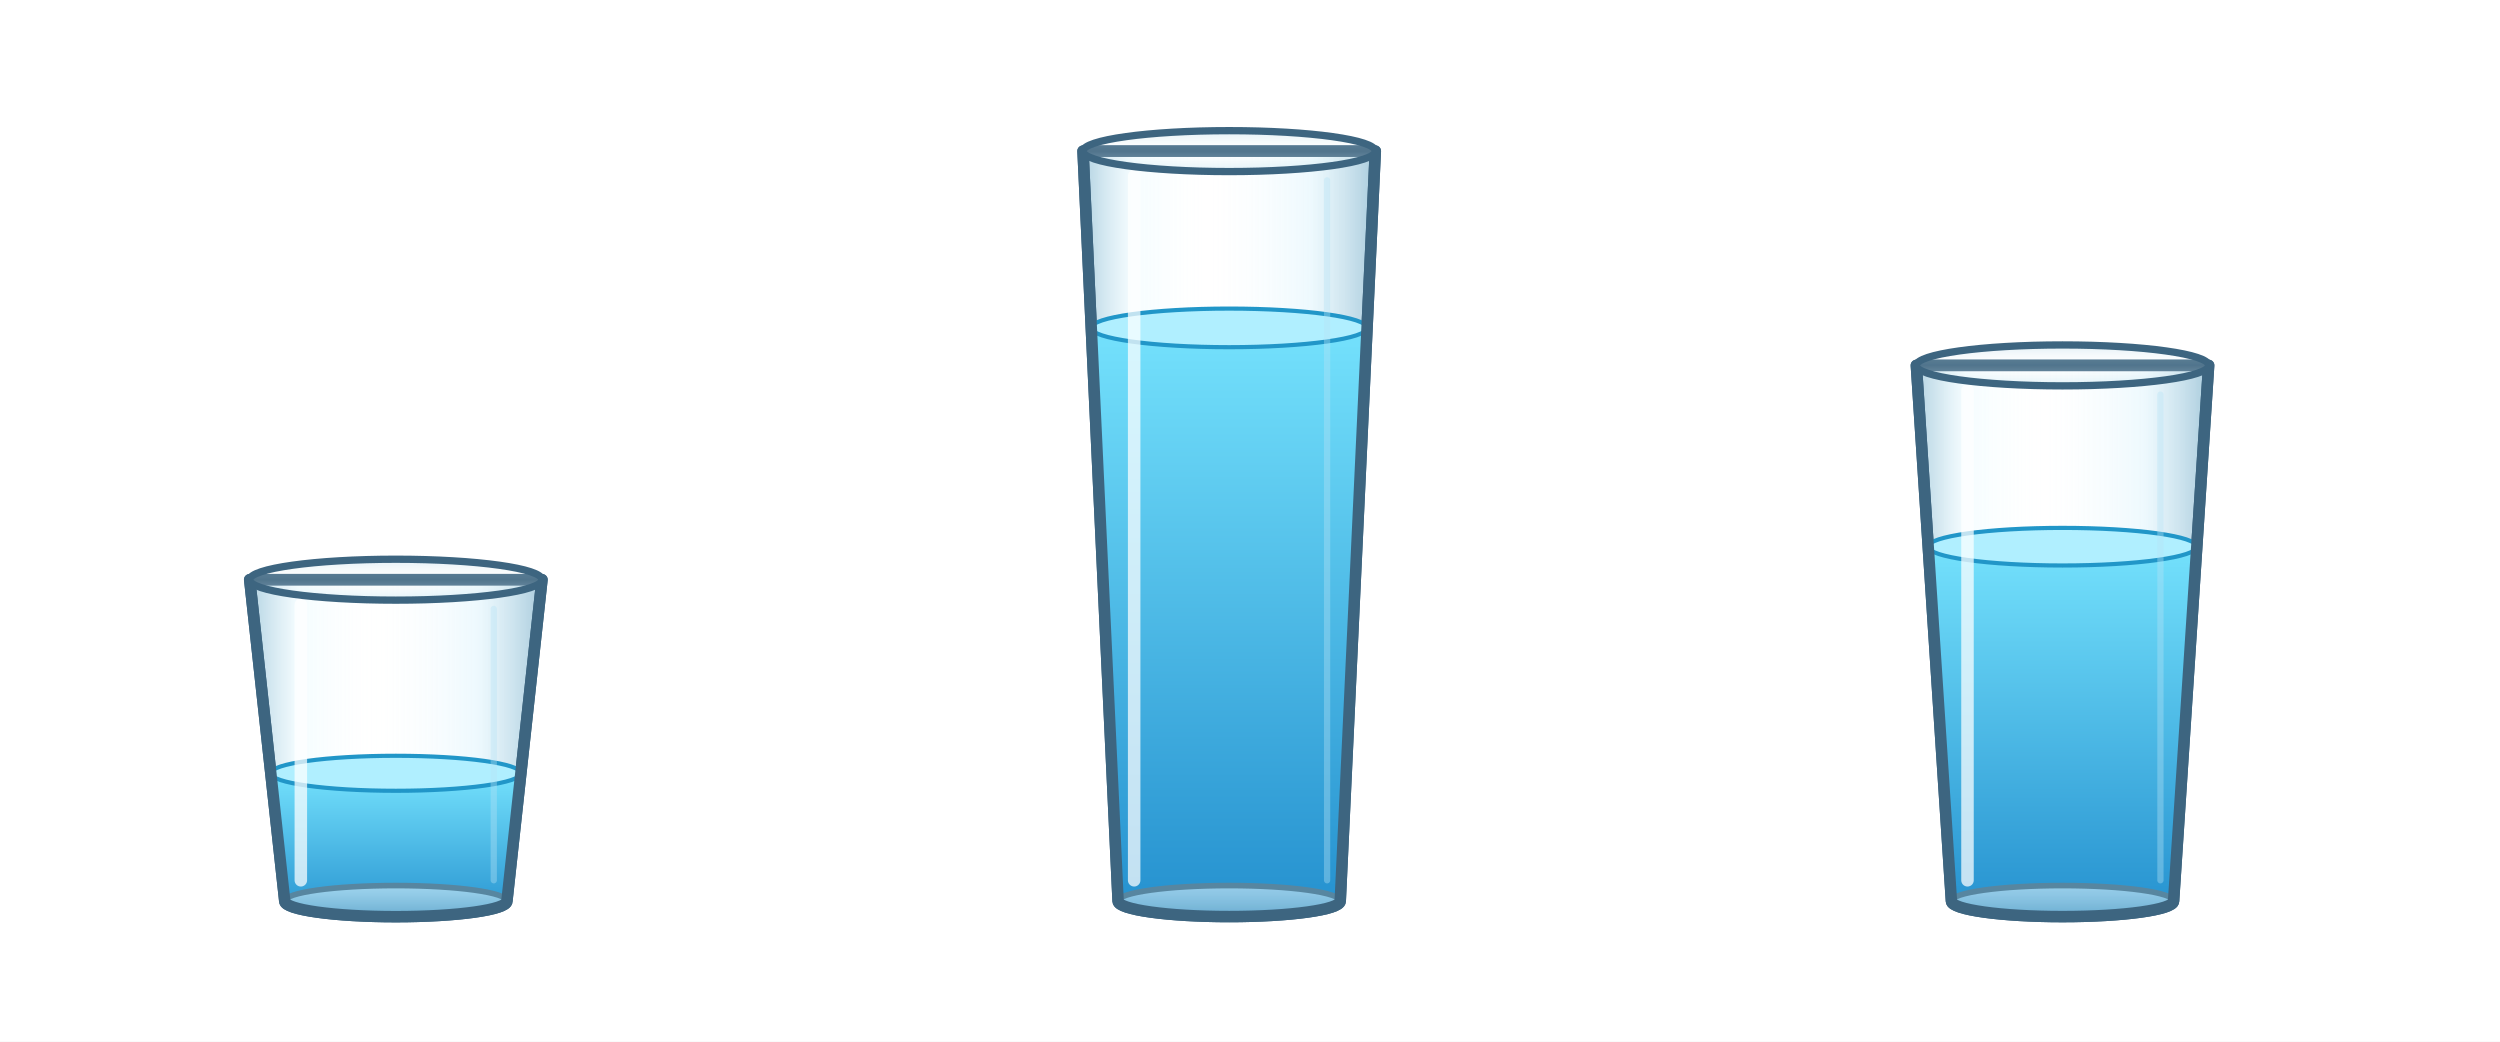
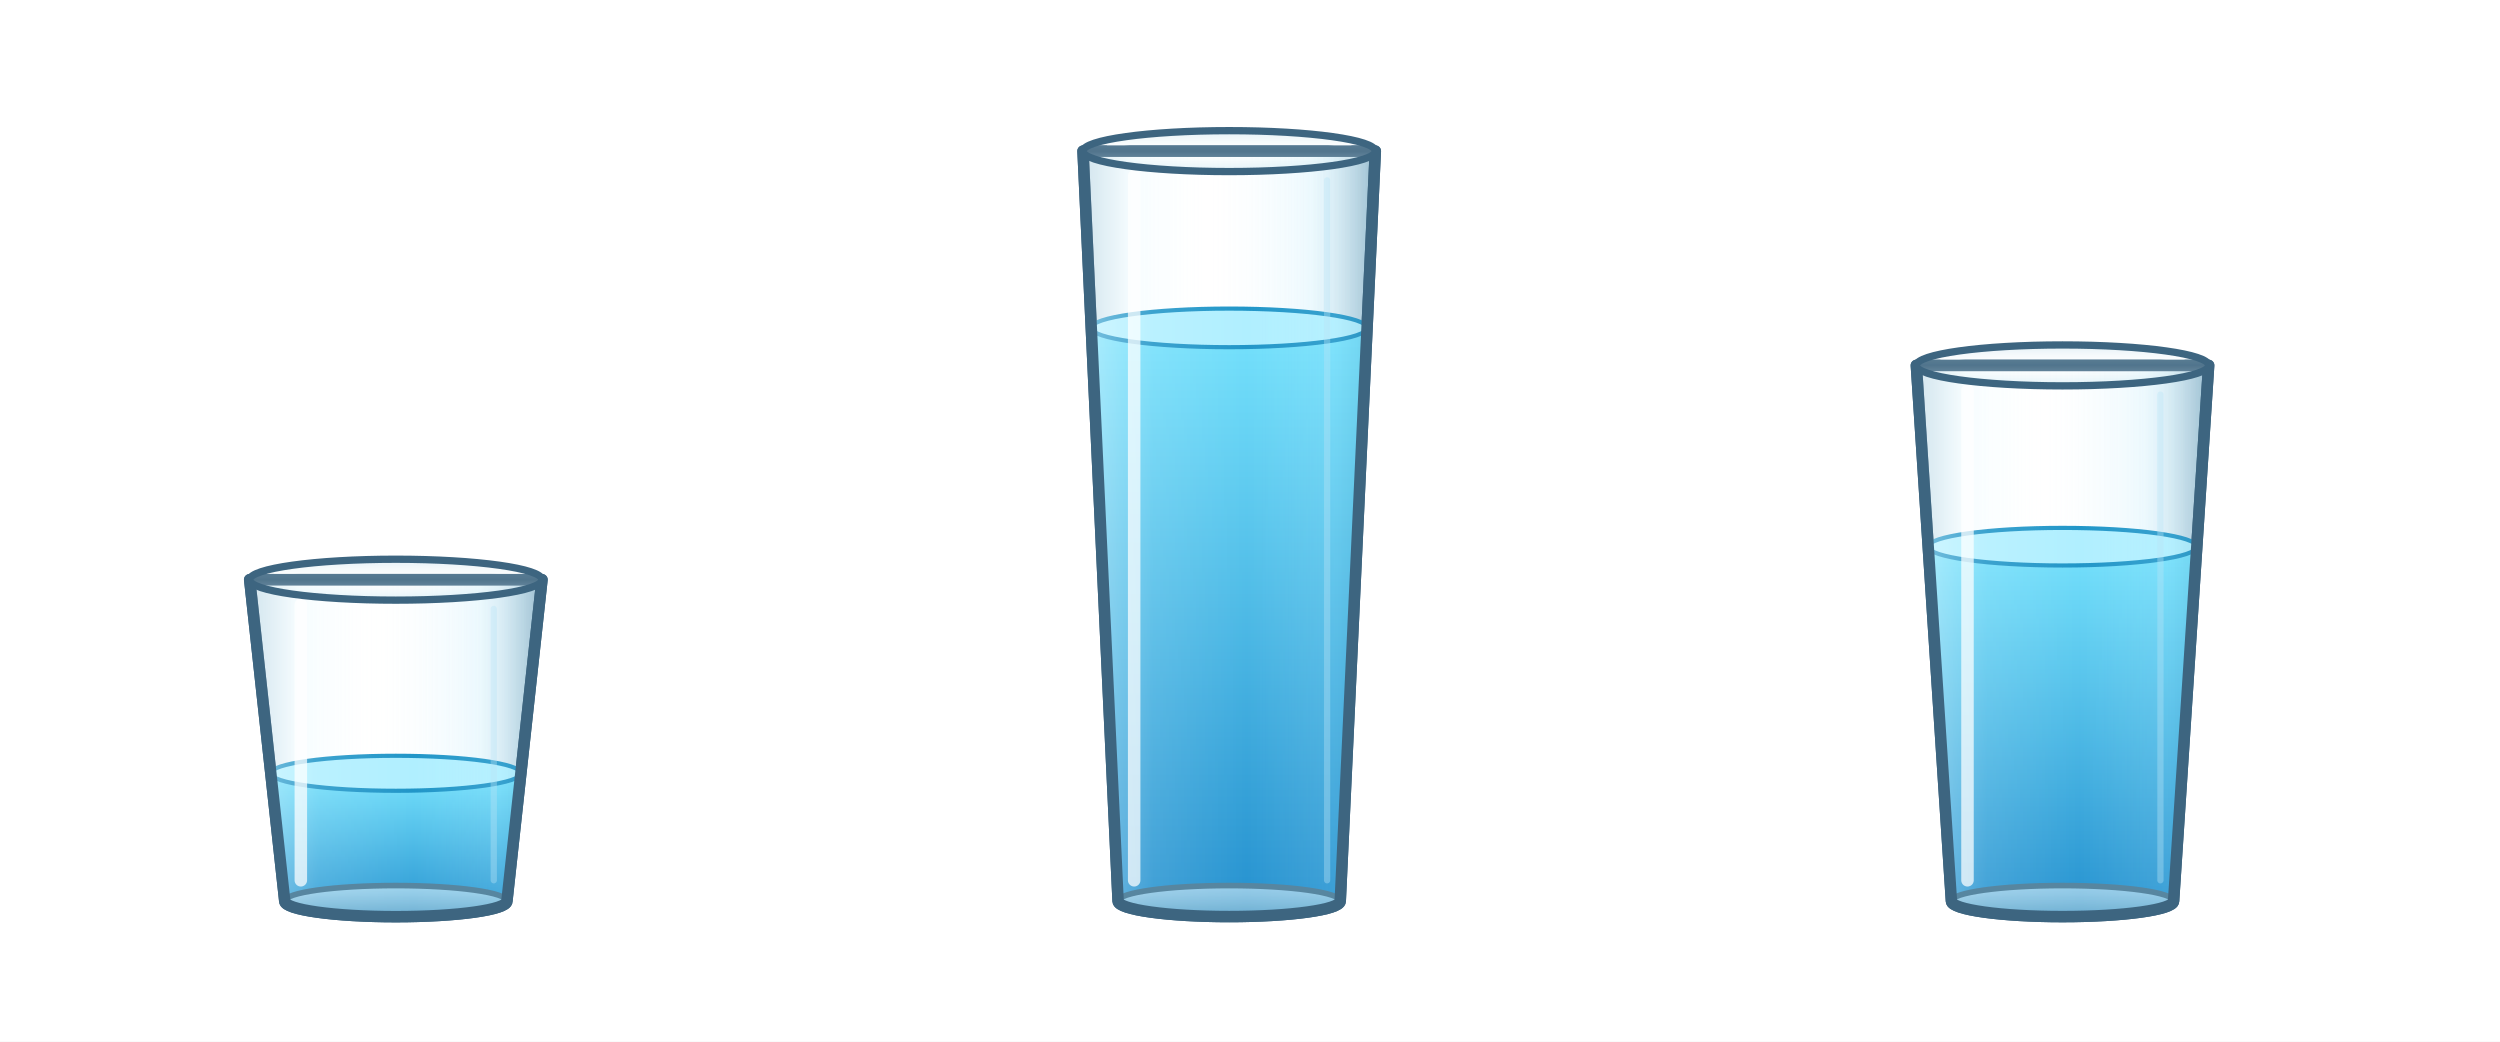
<svg xmlns="http://www.w3.org/2000/svg" width="1200" height="500" viewBox="0 0 1200 500">
  <defs>
    <linearGradient id="glass">
      <stop stop-color="#91bfd5" stop-opacity=".7" />
      <stop offset=".17" stop-color="#eafaff" stop-opacity=".5" />
      <stop offset=".43" stop-color="white" stop-opacity=".12" />
      <stop offset=".78" stop-color="#d8f2fc" stop-opacity=".45" />
      <stop offset="1" stop-color="#8bb9d0" stop-opacity=".75" />
    </linearGradient>
    <linearGradient id="water" x2="0" y2="1">
      <stop stop-color="#74e1fc" />
      <stop offset="1" stop-color="#238fce" />
    </linearGradient>
    <linearGradient id="baseGlass" x2="0" y2="1">
      <stop stop-color="#f1fcff" stop-opacity=".55" />
      <stop offset="1" stop-color="#86b8d0" stop-opacity=".7" />
    </linearGradient>
    <linearGradient id="rim" x2="0" y2="1">
      <stop stop-color="#9cc9dc" stop-opacity=".3" />
      <stop offset=".5" stop-color="white" stop-opacity=".1" />
      <stop offset="1" stop-color="#bce0ed" stop-opacity=".45" />
    </linearGradient>
+     <linearGradient id="brillo">
+       <stop stop-color="white" stop-opacity=".42" />
+       <stop offset=".24" stop-color="white" stop-opacity=".12" />
+       <stop offset=".56" stop-color="white" stop-opacity="0" />
+       <stop offset=".86" stop-color="#d6f5ff" stop-opacity=".12" />
+       <stop offset="1" stop-color="#456f89" stop-opacity=".14" />
+     </linearGradient>
  </defs>
  <rect width="1200" height="500" fill="white" />
  <defs>
    <clipPath id="body0">
      <path d="M136.681,432.535 L136.506,430.928 L136.331,429.321 L136.155,427.714 L135.98,426.107 L135.805,424.5 L135.629,422.893 L135.454,421.285 L135.278,419.678 L135.103,418.071 L134.928,416.464 L134.752,414.857 L134.577,413.25 L134.401,411.643 L134.226,410.035 L134.051,408.428 L133.875,406.821 L133.7,405.214 L133.524,403.607 L133.349,402 L133.174,400.393 L132.998,398.785 L132.823,397.178 L132.648,395.571 L132.472,393.964 L132.297,392.357 L132.121,390.75 L131.946,389.143 L131.771,387.535 L131.595,385.928 L131.42,384.321 L131.244,382.714 L131.069,381.107 L130.894,379.5 L130.718,377.893 L130.543,376.285 L130.368,374.678 L130.192,373.071 L130.017,371.464 L129.841,369.857 L129.666,368.25 L129.49,366.643 L129.315,365.035 L129.14,363.428 L128.964,361.821 L128.789,360.214 L128.614,358.607 L128.438,357 L128.263,355.393 L128.087,353.785 L127.912,352.178 L127.737,350.571 L127.561,348.964 L127.386,347.357 L127.21,345.75 L127.035,344.143 L126.86,342.535 L126.684,340.928 L126.509,339.321 L126.334,337.714 L126.158,336.107 L125.983,334.5 L125.807,332.893 L125.632,331.285 L125.457,329.678 L125.281,328.071 L125.106,326.464 L124.93,324.857 L124.755,323.25 L124.58,321.643 L124.404,320.035 L124.229,318.428 L124.053,316.821 L123.878,315.214 L123.703,313.607 L123.527,312 L123.352,310.393 L123.177,308.785 L123.001,307.178 L122.826,305.571 L122.65,303.964 L122.475,302.357 L122.299,300.75 L122.124,299.143 L121.949,297.535 L121.773,295.928 L121.598,294.321 L121.423,292.714 L121.247,291.107 L121.072,289.5 L120.896,287.893 L120.721,286.285 L120.546,284.678 L120.37,283.071 L120.195,281.464 L120.019,279.857 L119.844,278.25 L260.156,278.25 L259.981,279.857 L259.805,281.464 L259.63,283.071 L259.454,284.678 L259.279,286.285 L259.104,287.893 L258.928,289.5 L258.753,291.107 L258.577,292.714 L258.402,294.321 L258.227,295.928 L258.051,297.535 L257.876,299.143 L257.7,300.75 L257.525,302.357 L257.35,303.964 L257.174,305.571 L256.999,307.178 L256.824,308.785 L256.648,310.393 L256.473,312 L256.297,313.607 L256.122,315.214 L255.947,316.821 L255.771,318.428 L255.596,320.035 L255.42,321.643 L255.245,323.25 L255.07,324.857 L254.894,326.464 L254.719,328.071 L254.543,329.678 L254.368,331.285 L254.193,332.893 L254.017,334.5 L253.842,336.107 L253.667,337.714 L253.491,339.321 L253.316,340.928 L253.14,342.535 L252.965,344.143 L252.79,345.75 L252.614,347.357 L252.439,348.964 L252.263,350.571 L252.088,352.178 L251.913,353.785 L251.737,355.393 L251.562,357 L251.386,358.607 L251.211,360.214 L251.036,361.821 L250.86,363.428 L250.685,365.035 L250.51,366.643 L250.334,368.25 L250.159,369.857 L249.983,371.464 L249.808,373.071 L249.632,374.678 L249.457,376.285 L249.282,377.893 L249.106,379.5 L248.931,381.107 L248.756,382.714 L248.58,384.321 L248.405,385.928 L248.229,387.535 L248.054,389.143 L247.879,390.75 L247.703,392.357 L247.528,393.964 L247.352,395.571 L247.177,397.178 L247.002,398.785 L246.826,400.393 L246.651,402 L246.476,403.607 L246.3,405.214 L246.125,406.821 L245.949,408.428 L245.774,410.035 L245.599,411.643 L245.423,413.25 L245.248,414.857 L245.072,416.464 L244.897,418.071 L244.722,419.678 L244.546,421.285 L244.371,422.893 L244.195,424.5 L244.02,426.107 L243.845,427.714 L243.669,429.321 L243.494,430.928 L243.319,432.535 A53.319,7.465 0 0 1 136.681,432.535 Z" />
    </clipPath>
  </defs>
  <path d="M136.681,432.535 L136.506,430.928 L136.331,429.321 L136.155,427.714 L135.98,426.107 L135.805,424.5 L135.629,422.893 L135.454,421.285 L135.278,419.678 L135.103,418.071 L134.928,416.464 L134.752,414.857 L134.577,413.25 L134.401,411.643 L134.226,410.035 L134.051,408.428 L133.875,406.821 L133.7,405.214 L133.524,403.607 L133.349,402 L133.174,400.393 L132.998,398.785 L132.823,397.178 L132.648,395.571 L132.472,393.964 L132.297,392.357 L132.121,390.75 L131.946,389.143 L131.771,387.535 L131.595,385.928 L131.42,384.321 L131.244,382.714 L131.069,381.107 L130.894,379.5 L130.718,377.893 L130.543,376.285 L130.368,374.678 L130.192,373.071 L130.017,371.464 L129.841,369.857 L129.666,368.25 L129.49,366.643 L129.315,365.035 L129.14,363.428 L128.964,361.821 L128.789,360.214 L128.614,358.607 L128.438,357 L128.263,355.393 L128.087,353.785 L127.912,352.178 L127.737,350.571 L127.561,348.964 L127.386,347.357 L127.21,345.75 L127.035,344.143 L126.86,342.535 L126.684,340.928 L126.509,339.321 L126.334,337.714 L126.158,336.107 L125.983,334.5 L125.807,332.893 L125.632,331.285 L125.457,329.678 L125.281,328.071 L125.106,326.464 L124.93,324.857 L124.755,323.25 L124.58,321.643 L124.404,320.035 L124.229,318.428 L124.053,316.821 L123.878,315.214 L123.703,313.607 L123.527,312 L123.352,310.393 L123.177,308.785 L123.001,307.178 L122.826,305.571 L122.65,303.964 L122.475,302.357 L122.299,300.75 L122.124,299.143 L121.949,297.535 L121.773,295.928 L121.598,294.321 L121.423,292.714 L121.247,291.107 L121.072,289.5 L120.896,287.893 L120.721,286.285 L120.546,284.678 L120.37,283.071 L120.195,281.464 L120.019,279.857 L119.844,278.25 L260.156,278.25 L259.981,279.857 L259.805,281.464 L259.63,283.071 L259.454,284.678 L259.279,286.285 L259.104,287.893 L258.928,289.5 L258.753,291.107 L258.577,292.714 L258.402,294.321 L258.227,295.928 L258.051,297.535 L257.876,299.143 L257.7,300.75 L257.525,302.357 L257.35,303.964 L257.174,305.571 L256.999,307.178 L256.824,308.785 L256.648,310.393 L256.473,312 L256.297,313.607 L256.122,315.214 L255.947,316.821 L255.771,318.428 L255.596,320.035 L255.42,321.643 L255.245,323.25 L255.07,324.857 L254.894,326.464 L254.719,328.071 L254.543,329.678 L254.368,331.285 L254.193,332.893 L254.017,334.5 L253.842,336.107 L253.667,337.714 L253.491,339.321 L253.316,340.928 L253.14,342.535 L252.965,344.143 L252.79,345.75 L252.614,347.357 L252.439,348.964 L252.263,350.571 L252.088,352.178 L251.913,353.785 L251.737,355.393 L251.562,357 L251.386,358.607 L251.211,360.214 L251.036,361.821 L250.86,363.428 L250.685,365.035 L250.51,366.643 L250.334,368.25 L250.159,369.857 L249.983,371.464 L249.808,373.071 L249.632,374.678 L249.457,376.285 L249.282,377.893 L249.106,379.5 L248.931,381.107 L248.756,382.714 L248.58,384.321 L248.405,385.928 L248.229,387.535 L248.054,389.143 L247.879,390.75 L247.703,392.357 L247.528,393.964 L247.352,395.571 L247.177,397.178 L247.002,398.785 L246.826,400.393 L246.651,402 L246.476,403.607 L246.3,405.214 L246.125,406.821 L245.949,408.428 L245.774,410.035 L245.599,411.643 L245.423,413.25 L245.248,414.857 L245.072,416.464 L244.897,418.071 L244.722,419.678 L244.546,421.285 L244.371,422.893 L244.195,424.5 L244.02,426.107 L243.845,427.714 L243.669,429.321 L243.494,430.928 L243.319,432.535 A53.319,7.465 0 0 1 136.681,432.535 Z" fill="url(#glass)" stroke="#3d6580" stroke-width="5.5" stroke-linejoin="round" />
  <g clip-path="url(#body0)">
    <rect x="0" y="371.176" width="400" height="72.824" fill="url(#water)" />
    <ellipse cx="190" cy="371.176" rx="60.015" ry="8.402" fill="#b0efff" stroke="#2196c8" stroke-width="2" />
    <path d="M144.399 290.25 L144.399 422.535" stroke="white" stroke-opacity=".72" stroke-width="6" stroke-linecap="round" />
    <path d="M237.005 292.25 L237.005 422.535" stroke="#b5e3f6" stroke-opacity=".38" stroke-width="3" stroke-linecap="round" />
  </g>
+   <g aria-hidden="true" clip-path="url(#body0)">
+     <rect x="119.844" y="278.25" width="140.312" height="161.75" fill="url(#brillo)" />
+   </g>
+   <path d="M132.472,276.285 A58.931,6.384 0 0 1 247.528,276.285" fill="none" stroke="white" stroke-opacity=".9" stroke-width="2.8" stroke-linecap="round" />
  <ellipse data-base="true" cx="190" cy="432.535" rx="53.319" ry="7.465" fill="url(#baseGlass)" stroke="#5786a0" stroke-width="2.7" />
  <path d="M136.681,432.535 L136.506,430.928 L136.331,429.321 L136.155,427.714 L135.98,426.107 L135.805,424.5 L135.629,422.893 L135.454,421.285 L135.278,419.678 L135.103,418.071 L134.928,416.464 L134.752,414.857 L134.577,413.25 L134.401,411.643 L134.226,410.035 L134.051,408.428 L133.875,406.821 L133.7,405.214 L133.524,403.607 L133.349,402 L133.174,400.393 L132.998,398.785 L132.823,397.178 L132.648,395.571 L132.472,393.964 L132.297,392.357 L132.121,390.75 L131.946,389.143 L131.771,387.535 L131.595,385.928 L131.42,384.321 L131.244,382.714 L131.069,381.107 L130.894,379.5 L130.718,377.893 L130.543,376.285 L130.368,374.678 L130.192,373.071 L130.017,371.464 L129.841,369.857 L129.666,368.25 L129.49,366.643 L129.315,365.035 L129.14,363.428 L128.964,361.821 L128.789,360.214 L128.614,358.607 L128.438,357 L128.263,355.393 L128.087,353.785 L127.912,352.178 L127.737,350.571 L127.561,348.964 L127.386,347.357 L127.21,345.75 L127.035,344.143 L126.86,342.535 L126.684,340.928 L126.509,339.321 L126.334,337.714 L126.158,336.107 L125.983,334.5 L125.807,332.893 L125.632,331.285 L125.457,329.678 L125.281,328.071 L125.106,326.464 L124.93,324.857 L124.755,323.25 L124.58,321.643 L124.404,320.035 L124.229,318.428 L124.053,316.821 L123.878,315.214 L123.703,313.607 L123.527,312 L123.352,310.393 L123.177,308.785 L123.001,307.178 L122.826,305.571 L122.65,303.964 L122.475,302.357 L122.299,300.75 L122.124,299.143 L121.949,297.535 L121.773,295.928 L121.598,294.321 L121.423,292.714 L121.247,291.107 L121.072,289.5 L120.896,287.893 L120.721,286.285 L120.546,284.678 L120.37,283.071 L120.195,281.464 L120.019,279.857 L119.844,278.25 L260.156,278.25 L259.981,279.857 L259.805,281.464 L259.63,283.071 L259.454,284.678 L259.279,286.285 L259.104,287.893 L258.928,289.5 L258.753,291.107 L258.577,292.714 L258.402,294.321 L258.227,295.928 L258.051,297.535 L257.876,299.143 L257.7,300.75 L257.525,302.357 L257.35,303.964 L257.174,305.571 L256.999,307.178 L256.824,308.785 L256.648,310.393 L256.473,312 L256.297,313.607 L256.122,315.214 L255.947,316.821 L255.771,318.428 L255.596,320.035 L255.42,321.643 L255.245,323.25 L255.07,324.857 L254.894,326.464 L254.719,328.071 L254.543,329.678 L254.368,331.285 L254.193,332.893 L254.017,334.5 L253.842,336.107 L253.667,337.714 L253.491,339.321 L253.316,340.928 L253.14,342.535 L252.965,344.143 L252.79,345.75 L252.614,347.357 L252.439,348.964 L252.263,350.571 L252.088,352.178 L251.913,353.785 L251.737,355.393 L251.562,357 L251.386,358.607 L251.211,360.214 L251.036,361.821 L250.86,363.428 L250.685,365.035 L250.51,366.643 L250.334,368.25 L250.159,369.857 L249.983,371.464 L249.808,373.071 L249.632,374.678 L249.457,376.285 L249.282,377.893 L249.106,379.5 L248.931,381.107 L248.756,382.714 L248.58,384.321 L248.405,385.928 L248.229,387.535 L248.054,389.143 L247.879,390.75 L247.703,392.357 L247.528,393.964 L247.352,395.571 L247.177,397.178 L247.002,398.785 L246.826,400.393 L246.651,402 L246.476,403.607 L246.3,405.214 L246.125,406.821 L245.949,408.428 L245.774,410.035 L245.599,411.643 L245.423,413.25 L245.248,414.857 L245.072,416.464 L244.897,418.071 L244.722,419.678 L244.546,421.285 L244.371,422.893 L244.195,424.5 L244.02,426.107 L243.845,427.714 L243.669,429.321 L243.494,430.928 L243.319,432.535 A53.319,7.465 0 0 1 136.681,432.535 Z" fill="none" stroke="#3d6580" stroke-width="5.5" stroke-linejoin="round" />
  <ellipse cx="190" cy="278.25" rx="70.156" ry="9.822" fill="url(#rim)" stroke="#3d6580" stroke-width="3.5" />
  <defs>
    <clipPath id="body1">
      <path d="M536.682,432.535 L536.506,428.785 L536.331,425.035 L536.155,421.285 L535.98,417.535 L535.805,413.785 L535.629,410.035 L535.454,406.285 L535.278,402.535 L535.103,398.785 L534.928,395.035 L534.752,391.285 L534.577,387.535 L534.401,383.785 L534.226,380.035 L534.051,376.285 L533.875,372.535 L533.7,368.785 L533.524,365.035 L533.349,361.285 L533.174,357.535 L532.998,353.785 L532.823,350.035 L532.648,346.285 L532.472,342.535 L532.297,338.785 L532.121,335.035 L531.946,331.285 L531.771,327.535 L531.595,323.785 L531.42,320.035 L531.244,316.285 L531.069,312.535 L530.894,308.785 L530.718,305.035 L530.543,301.285 L530.367,297.535 L530.192,293.785 L530.017,290.035 L529.841,286.285 L529.666,282.535 L529.49,278.785 L529.315,275.035 L529.14,271.285 L528.964,267.535 L528.789,263.785 L528.614,260.035 L528.438,256.285 L528.263,252.535 L528.087,248.785 L527.912,245.035 L527.737,241.285 L527.561,237.535 L527.386,233.785 L527.211,230.035 L527.035,226.285 L526.86,222.535 L526.684,218.785 L526.509,215.035 L526.333,211.285 L526.158,207.535 L525.983,203.785 L525.807,200.035 L525.632,196.285 L525.457,192.535 L525.281,188.785 L525.106,185.035 L524.93,181.285 L524.755,177.535 L524.58,173.785 L524.404,170.035 L524.229,166.285 L524.053,162.535 L523.878,158.785 L523.703,155.035 L523.527,151.285 L523.352,147.535 L523.177,143.785 L523.001,140.035 L522.826,136.285 L522.65,132.535 L522.475,128.785 L522.299,125.035 L522.124,121.285 L521.949,117.535 L521.773,113.785 L521.598,110.035 L521.423,106.285 L521.247,102.535 L521.072,98.785 L520.896,95.035 L520.721,91.285 L520.546,87.535 L520.37,83.785 L520.195,80.035 L520.019,76.285 L519.844,72.535 L660.156,72.535 L659.981,76.285 L659.805,80.035 L659.63,83.785 L659.454,87.535 L659.279,91.285 L659.104,95.035 L658.928,98.785 L658.753,102.535 L658.577,106.285 L658.402,110.035 L658.227,113.785 L658.051,117.535 L657.876,121.285 L657.701,125.035 L657.525,128.785 L657.35,132.535 L657.174,136.285 L656.999,140.035 L656.823,143.785 L656.648,147.535 L656.473,151.285 L656.297,155.035 L656.122,158.785 L655.947,162.535 L655.771,166.285 L655.596,170.035 L655.42,173.785 L655.245,177.535 L655.07,181.285 L654.894,185.035 L654.719,188.785 L654.543,192.535 L654.368,196.285 L654.193,200.035 L654.017,203.785 L653.842,207.535 L653.667,211.285 L653.491,215.035 L653.316,218.785 L653.14,222.535 L652.965,226.285 L652.789,230.035 L652.614,233.785 L652.439,237.535 L652.263,241.285 L652.088,245.035 L651.913,248.785 L651.737,252.535 L651.562,256.285 L651.386,260.035 L651.211,263.785 L651.036,267.535 L650.86,271.285 L650.685,275.035 L650.51,278.785 L650.334,282.535 L650.159,286.285 L649.983,290.035 L649.808,293.785 L649.633,297.535 L649.457,301.285 L649.282,305.035 L649.106,308.785 L648.931,312.535 L648.756,316.285 L648.58,320.035 L648.405,323.785 L648.229,327.535 L648.054,331.285 L647.879,335.035 L647.703,338.785 L647.528,342.535 L647.352,346.285 L647.177,350.035 L647.002,353.785 L646.826,357.535 L646.651,361.285 L646.476,365.035 L646.3,368.785 L646.125,372.535 L645.949,376.285 L645.774,380.035 L645.599,383.785 L645.423,387.535 L645.248,391.285 L645.072,395.035 L644.897,398.785 L644.722,402.535 L644.546,406.285 L644.371,410.035 L644.195,413.785 L644.02,417.535 L643.845,421.285 L643.669,425.035 L643.494,428.785 L643.318,432.535 A53.319,7.465 0 0 1 536.682,432.535 Z" />
    </clipPath>
  </defs>
  <path d="M536.682,432.535 L536.506,428.785 L536.331,425.035 L536.155,421.285 L535.98,417.535 L535.805,413.785 L535.629,410.035 L535.454,406.285 L535.278,402.535 L535.103,398.785 L534.928,395.035 L534.752,391.285 L534.577,387.535 L534.401,383.785 L534.226,380.035 L534.051,376.285 L533.875,372.535 L533.7,368.785 L533.524,365.035 L533.349,361.285 L533.174,357.535 L532.998,353.785 L532.823,350.035 L532.648,346.285 L532.472,342.535 L532.297,338.785 L532.121,335.035 L531.946,331.285 L531.771,327.535 L531.595,323.785 L531.42,320.035 L531.244,316.285 L531.069,312.535 L530.894,308.785 L530.718,305.035 L530.543,301.285 L530.367,297.535 L530.192,293.785 L530.017,290.035 L529.841,286.285 L529.666,282.535 L529.49,278.785 L529.315,275.035 L529.14,271.285 L528.964,267.535 L528.789,263.785 L528.614,260.035 L528.438,256.285 L528.263,252.535 L528.087,248.785 L527.912,245.035 L527.737,241.285 L527.561,237.535 L527.386,233.785 L527.211,230.035 L527.035,226.285 L526.86,222.535 L526.684,218.785 L526.509,215.035 L526.333,211.285 L526.158,207.535 L525.983,203.785 L525.807,200.035 L525.632,196.285 L525.457,192.535 L525.281,188.785 L525.106,185.035 L524.93,181.285 L524.755,177.535 L524.58,173.785 L524.404,170.035 L524.229,166.285 L524.053,162.535 L523.878,158.785 L523.703,155.035 L523.527,151.285 L523.352,147.535 L523.177,143.785 L523.001,140.035 L522.826,136.285 L522.65,132.535 L522.475,128.785 L522.299,125.035 L522.124,121.285 L521.949,117.535 L521.773,113.785 L521.598,110.035 L521.423,106.285 L521.247,102.535 L521.072,98.785 L520.896,95.035 L520.721,91.285 L520.546,87.535 L520.37,83.785 L520.195,80.035 L520.019,76.285 L519.844,72.535 L660.156,72.535 L659.981,76.285 L659.805,80.035 L659.63,83.785 L659.454,87.535 L659.279,91.285 L659.104,95.035 L658.928,98.785 L658.753,102.535 L658.577,106.285 L658.402,110.035 L658.227,113.785 L658.051,117.535 L657.876,121.285 L657.701,125.035 L657.525,128.785 L657.35,132.535 L657.174,136.285 L656.999,140.035 L656.823,143.785 L656.648,147.535 L656.473,151.285 L656.297,155.035 L656.122,158.785 L655.947,162.535 L655.771,166.285 L655.596,170.035 L655.42,173.785 L655.245,177.535 L655.07,181.285 L654.894,185.035 L654.719,188.785 L654.543,192.535 L654.368,196.285 L654.193,200.035 L654.017,203.785 L653.842,207.535 L653.667,211.285 L653.491,215.035 L653.316,218.785 L653.14,222.535 L652.965,226.285 L652.789,230.035 L652.614,233.785 L652.439,237.535 L652.263,241.285 L652.088,245.035 L651.913,248.785 L651.737,252.535 L651.562,256.285 L651.386,260.035 L651.211,263.785 L651.036,267.535 L650.86,271.285 L650.685,275.035 L650.51,278.785 L650.334,282.535 L650.159,286.285 L649.983,290.035 L649.808,293.785 L649.633,297.535 L649.457,301.285 L649.282,305.035 L649.106,308.785 L648.931,312.535 L648.756,316.285 L648.58,320.035 L648.405,323.785 L648.229,327.535 L648.054,331.285 L647.879,335.035 L647.703,338.785 L647.528,342.535 L647.352,346.285 L647.177,350.035 L647.002,353.785 L646.826,357.535 L646.651,361.285 L646.476,365.035 L646.3,368.785 L646.125,372.535 L645.949,376.285 L645.774,380.035 L645.599,383.785 L645.423,387.535 L645.248,391.285 L645.072,395.035 L644.897,398.785 L644.722,402.535 L644.546,406.285 L644.371,410.035 L644.195,413.785 L644.02,417.535 L643.845,421.285 L643.669,425.035 L643.494,428.785 L643.318,432.535 A53.319,7.465 0 0 1 536.682,432.535 Z" fill="url(#glass)" stroke="#3d6580" stroke-width="5.5" stroke-linejoin="round" />
  <g clip-path="url(#body1)">
    <rect x="400" y="157.387" width="400" height="286.613" fill="url(#water)" />
    <ellipse cx="590" cy="157.387" rx="66.187" ry="9.266" fill="#b0efff" stroke="#2196c8" stroke-width="2" />
    <path d="M544.399 84.535 L544.399 422.535" stroke="white" stroke-opacity=".72" stroke-width="6" stroke-linecap="round" />
    <path d="M637.005 86.535 L637.005 422.535" stroke="#b5e3f6" stroke-opacity=".38" stroke-width="3" stroke-linecap="round" />
  </g>
+   <g aria-hidden="true" clip-path="url(#body1)">
+     <rect x="519.844" y="72.535" width="140.312" height="367.465" fill="url(#brillo)" />
+   </g>
+   <path d="M532.472,70.571 A58.931,6.384 0 0 1 647.528,70.571" fill="none" stroke="white" stroke-opacity=".9" stroke-width="2.8" stroke-linecap="round" />
  <ellipse data-base="true" cx="590" cy="432.535" rx="53.319" ry="7.465" fill="url(#baseGlass)" stroke="#5786a0" stroke-width="2.7" />
  <path d="M536.682,432.535 L536.506,428.785 L536.331,425.035 L536.155,421.285 L535.98,417.535 L535.805,413.785 L535.629,410.035 L535.454,406.285 L535.278,402.535 L535.103,398.785 L534.928,395.035 L534.752,391.285 L534.577,387.535 L534.401,383.785 L534.226,380.035 L534.051,376.285 L533.875,372.535 L533.7,368.785 L533.524,365.035 L533.349,361.285 L533.174,357.535 L532.998,353.785 L532.823,350.035 L532.648,346.285 L532.472,342.535 L532.297,338.785 L532.121,335.035 L531.946,331.285 L531.771,327.535 L531.595,323.785 L531.42,320.035 L531.244,316.285 L531.069,312.535 L530.894,308.785 L530.718,305.035 L530.543,301.285 L530.367,297.535 L530.192,293.785 L530.017,290.035 L529.841,286.285 L529.666,282.535 L529.49,278.785 L529.315,275.035 L529.14,271.285 L528.964,267.535 L528.789,263.785 L528.614,260.035 L528.438,256.285 L528.263,252.535 L528.087,248.785 L527.912,245.035 L527.737,241.285 L527.561,237.535 L527.386,233.785 L527.211,230.035 L527.035,226.285 L526.86,222.535 L526.684,218.785 L526.509,215.035 L526.333,211.285 L526.158,207.535 L525.983,203.785 L525.807,200.035 L525.632,196.285 L525.457,192.535 L525.281,188.785 L525.106,185.035 L524.93,181.285 L524.755,177.535 L524.58,173.785 L524.404,170.035 L524.229,166.285 L524.053,162.535 L523.878,158.785 L523.703,155.035 L523.527,151.285 L523.352,147.535 L523.177,143.785 L523.001,140.035 L522.826,136.285 L522.65,132.535 L522.475,128.785 L522.299,125.035 L522.124,121.285 L521.949,117.535 L521.773,113.785 L521.598,110.035 L521.423,106.285 L521.247,102.535 L521.072,98.785 L520.896,95.035 L520.721,91.285 L520.546,87.535 L520.37,83.785 L520.195,80.035 L520.019,76.285 L519.844,72.535 L660.156,72.535 L659.981,76.285 L659.805,80.035 L659.63,83.785 L659.454,87.535 L659.279,91.285 L659.104,95.035 L658.928,98.785 L658.753,102.535 L658.577,106.285 L658.402,110.035 L658.227,113.785 L658.051,117.535 L657.876,121.285 L657.701,125.035 L657.525,128.785 L657.35,132.535 L657.174,136.285 L656.999,140.035 L656.823,143.785 L656.648,147.535 L656.473,151.285 L656.297,155.035 L656.122,158.785 L655.947,162.535 L655.771,166.285 L655.596,170.035 L655.42,173.785 L655.245,177.535 L655.07,181.285 L654.894,185.035 L654.719,188.785 L654.543,192.535 L654.368,196.285 L654.193,200.035 L654.017,203.785 L653.842,207.535 L653.667,211.285 L653.491,215.035 L653.316,218.785 L653.14,222.535 L652.965,226.285 L652.789,230.035 L652.614,233.785 L652.439,237.535 L652.263,241.285 L652.088,245.035 L651.913,248.785 L651.737,252.535 L651.562,256.285 L651.386,260.035 L651.211,263.785 L651.036,267.535 L650.86,271.285 L650.685,275.035 L650.51,278.785 L650.334,282.535 L650.159,286.285 L649.983,290.035 L649.808,293.785 L649.633,297.535 L649.457,301.285 L649.282,305.035 L649.106,308.785 L648.931,312.535 L648.756,316.285 L648.58,320.035 L648.405,323.785 L648.229,327.535 L648.054,331.285 L647.879,335.035 L647.703,338.785 L647.528,342.535 L647.352,346.285 L647.177,350.035 L647.002,353.785 L646.826,357.535 L646.651,361.285 L646.476,365.035 L646.3,368.785 L646.125,372.535 L645.949,376.285 L645.774,380.035 L645.599,383.785 L645.423,387.535 L645.248,391.285 L645.072,395.035 L644.897,398.785 L644.722,402.535 L644.546,406.285 L644.371,410.035 L644.195,413.785 L644.02,417.535 L643.845,421.285 L643.669,425.035 L643.494,428.785 L643.318,432.535 A53.319,7.465 0 0 1 536.682,432.535 Z" fill="none" stroke="#3d6580" stroke-width="5.5" stroke-linejoin="round" />
  <ellipse cx="590" cy="72.535" rx="70.156" ry="9.822" fill="url(#rim)" stroke="#3d6580" stroke-width="3.5" />
  <defs>
    <clipPath id="body2">
      <path d="M936.682,432.535 L936.506,429.857 L936.331,427.178 L936.155,424.5 L935.98,421.821 L935.805,419.143 L935.629,416.464 L935.454,413.785 L935.278,411.107 L935.103,408.428 L934.928,405.75 L934.752,403.071 L934.577,400.393 L934.401,397.714 L934.226,395.035 L934.051,392.357 L933.875,389.678 L933.7,387 L933.524,384.321 L933.349,381.643 L933.174,378.964 L932.998,376.285 L932.823,373.607 L932.648,370.928 L932.472,368.25 L932.297,365.571 L932.121,362.893 L931.946,360.214 L931.771,357.535 L931.595,354.857 L931.42,352.178 L931.244,349.5 L931.069,346.821 L930.894,344.143 L930.718,341.464 L930.543,338.785 L930.367,336.107 L930.192,333.428 L930.017,330.75 L929.841,328.071 L929.666,325.393 L929.49,322.714 L929.315,320.035 L929.14,317.357 L928.964,314.678 L928.789,312 L928.614,309.321 L928.438,306.643 L928.263,303.964 L928.087,301.285 L927.912,298.607 L927.737,295.928 L927.561,293.25 L927.386,290.571 L927.211,287.893 L927.035,285.214 L926.86,282.535 L926.684,279.857 L926.509,277.178 L926.333,274.5 L926.158,271.821 L925.983,269.143 L925.807,266.464 L925.632,263.785 L925.457,261.107 L925.281,258.428 L925.106,255.75 L924.93,253.071 L924.755,250.393 L924.58,247.714 L924.404,245.035 L924.229,242.357 L924.053,239.678 L923.878,237 L923.703,234.321 L923.527,231.643 L923.352,228.964 L923.177,226.285 L923.001,223.607 L922.826,220.928 L922.65,218.25 L922.475,215.571 L922.299,212.893 L922.124,210.214 L921.949,207.535 L921.773,204.857 L921.598,202.178 L921.423,199.5 L921.247,196.821 L921.072,194.143 L920.896,191.464 L920.721,188.785 L920.546,186.107 L920.37,183.428 L920.195,180.75 L920.019,178.071 L919.844,175.393 L1060.156,175.393 L1059.98,178.071 L1059.805,180.75 L1059.63,183.428 L1059.454,186.107 L1059.279,188.785 L1059.104,191.464 L1058.928,194.143 L1058.753,196.821 L1058.577,199.5 L1058.402,202.178 L1058.227,204.857 L1058.051,207.535 L1057.876,210.214 L1057.7,212.893 L1057.525,215.571 L1057.35,218.25 L1057.174,220.928 L1056.999,223.607 L1056.823,226.285 L1056.648,228.964 L1056.473,231.643 L1056.297,234.321 L1056.122,237 L1055.947,239.678 L1055.771,242.357 L1055.596,245.035 L1055.42,247.714 L1055.245,250.393 L1055.07,253.071 L1054.894,255.75 L1054.719,258.428 L1054.543,261.107 L1054.368,263.785 L1054.193,266.464 L1054.017,269.143 L1053.842,271.821 L1053.667,274.5 L1053.491,277.178 L1053.316,279.857 L1053.14,282.535 L1052.965,285.214 L1052.79,287.893 L1052.614,290.571 L1052.439,293.25 L1052.263,295.928 L1052.088,298.607 L1051.913,301.285 L1051.737,303.964 L1051.562,306.643 L1051.386,309.321 L1051.211,312 L1051.036,314.678 L1050.86,317.357 L1050.685,320.035 L1050.509,322.714 L1050.334,325.393 L1050.159,328.071 L1049.983,330.75 L1049.808,333.428 L1049.632,336.107 L1049.457,338.785 L1049.282,341.464 L1049.106,344.143 L1048.931,346.821 L1048.756,349.5 L1048.58,352.178 L1048.405,354.857 L1048.229,357.535 L1048.054,360.214 L1047.879,362.893 L1047.703,365.571 L1047.528,368.25 L1047.352,370.928 L1047.177,373.607 L1047.002,376.285 L1046.826,378.964 L1046.651,381.643 L1046.476,384.321 L1046.3,387 L1046.125,389.678 L1045.949,392.357 L1045.774,395.035 L1045.599,397.714 L1045.423,400.393 L1045.248,403.071 L1045.072,405.75 L1044.897,408.428 L1044.722,411.107 L1044.546,413.785 L1044.371,416.464 L1044.195,419.143 L1044.02,421.821 L1043.845,424.5 L1043.669,427.178 L1043.494,429.857 L1043.319,432.535 A53.319,7.465 0 0 1 936.682,432.535 Z" />
    </clipPath>
  </defs>
  <path d="M936.682,432.535 L936.506,429.857 L936.331,427.178 L936.155,424.5 L935.98,421.821 L935.805,419.143 L935.629,416.464 L935.454,413.785 L935.278,411.107 L935.103,408.428 L934.928,405.75 L934.752,403.071 L934.577,400.393 L934.401,397.714 L934.226,395.035 L934.051,392.357 L933.875,389.678 L933.7,387 L933.524,384.321 L933.349,381.643 L933.174,378.964 L932.998,376.285 L932.823,373.607 L932.648,370.928 L932.472,368.25 L932.297,365.571 L932.121,362.893 L931.946,360.214 L931.771,357.535 L931.595,354.857 L931.42,352.178 L931.244,349.5 L931.069,346.821 L930.894,344.143 L930.718,341.464 L930.543,338.785 L930.367,336.107 L930.192,333.428 L930.017,330.75 L929.841,328.071 L929.666,325.393 L929.49,322.714 L929.315,320.035 L929.14,317.357 L928.964,314.678 L928.789,312 L928.614,309.321 L928.438,306.643 L928.263,303.964 L928.087,301.285 L927.912,298.607 L927.737,295.928 L927.561,293.25 L927.386,290.571 L927.211,287.893 L927.035,285.214 L926.86,282.535 L926.684,279.857 L926.509,277.178 L926.333,274.5 L926.158,271.821 L925.983,269.143 L925.807,266.464 L925.632,263.785 L925.457,261.107 L925.281,258.428 L925.106,255.75 L924.93,253.071 L924.755,250.393 L924.58,247.714 L924.404,245.035 L924.229,242.357 L924.053,239.678 L923.878,237 L923.703,234.321 L923.527,231.643 L923.352,228.964 L923.177,226.285 L923.001,223.607 L922.826,220.928 L922.65,218.25 L922.475,215.571 L922.299,212.893 L922.124,210.214 L921.949,207.535 L921.773,204.857 L921.598,202.178 L921.423,199.5 L921.247,196.821 L921.072,194.143 L920.896,191.464 L920.721,188.785 L920.546,186.107 L920.37,183.428 L920.195,180.75 L920.019,178.071 L919.844,175.393 L1060.156,175.393 L1059.98,178.071 L1059.805,180.75 L1059.63,183.428 L1059.454,186.107 L1059.279,188.785 L1059.104,191.464 L1058.928,194.143 L1058.753,196.821 L1058.577,199.5 L1058.402,202.178 L1058.227,204.857 L1058.051,207.535 L1057.876,210.214 L1057.7,212.893 L1057.525,215.571 L1057.35,218.25 L1057.174,220.928 L1056.999,223.607 L1056.823,226.285 L1056.648,228.964 L1056.473,231.643 L1056.297,234.321 L1056.122,237 L1055.947,239.678 L1055.771,242.357 L1055.596,245.035 L1055.42,247.714 L1055.245,250.393 L1055.07,253.071 L1054.894,255.75 L1054.719,258.428 L1054.543,261.107 L1054.368,263.785 L1054.193,266.464 L1054.017,269.143 L1053.842,271.821 L1053.667,274.5 L1053.491,277.178 L1053.316,279.857 L1053.14,282.535 L1052.965,285.214 L1052.79,287.893 L1052.614,290.571 L1052.439,293.25 L1052.263,295.928 L1052.088,298.607 L1051.913,301.285 L1051.737,303.964 L1051.562,306.643 L1051.386,309.321 L1051.211,312 L1051.036,314.678 L1050.86,317.357 L1050.685,320.035 L1050.509,322.714 L1050.334,325.393 L1050.159,328.071 L1049.983,330.75 L1049.808,333.428 L1049.632,336.107 L1049.457,338.785 L1049.282,341.464 L1049.106,344.143 L1048.931,346.821 L1048.756,349.5 L1048.58,352.178 L1048.405,354.857 L1048.229,357.535 L1048.054,360.214 L1047.879,362.893 L1047.703,365.571 L1047.528,368.25 L1047.352,370.928 L1047.177,373.607 L1047.002,376.285 L1046.826,378.964 L1046.651,381.643 L1046.476,384.321 L1046.3,387 L1046.125,389.678 L1045.949,392.357 L1045.774,395.035 L1045.599,397.714 L1045.423,400.393 L1045.248,403.071 L1045.072,405.75 L1044.897,408.428 L1044.722,411.107 L1044.546,413.785 L1044.371,416.464 L1044.195,419.143 L1044.02,421.821 L1043.845,424.5 L1043.669,427.178 L1043.494,429.857 L1043.319,432.535 A53.319,7.465 0 0 1 936.682,432.535 Z" fill="url(#glass)" stroke="#3d6580" stroke-width="5.5" stroke-linejoin="round" />
  <g clip-path="url(#body2)">
    <rect x="800" y="262.41" width="400" height="181.59" fill="url(#water)" />
    <ellipse cx="990" cy="262.41" rx="64.458" ry="9.024" fill="#b0efff" stroke="#2196c8" stroke-width="2" />
    <path d="M944.399 187.393 L944.399 422.535" stroke="white" stroke-opacity=".72" stroke-width="6" stroke-linecap="round" />
    <path d="M1037.005 189.393 L1037.005 422.535" stroke="#b5e3f6" stroke-opacity=".38" stroke-width="3" stroke-linecap="round" />
  </g>
+   <g aria-hidden="true" clip-path="url(#body2)">
+     <rect x="919.844" y="175.393" width="140.312" height="264.607" fill="url(#brillo)" />
+   </g>
+   <path d="M932.472,173.428 A58.931,6.384 0 0 1 1047.528,173.428" fill="none" stroke="white" stroke-opacity=".9" stroke-width="2.8" stroke-linecap="round" />
  <ellipse data-base="true" cx="990" cy="432.535" rx="53.319" ry="7.465" fill="url(#baseGlass)" stroke="#5786a0" stroke-width="2.7" />
  <path d="M936.682,432.535 L936.506,429.857 L936.331,427.178 L936.155,424.5 L935.98,421.821 L935.805,419.143 L935.629,416.464 L935.454,413.785 L935.278,411.107 L935.103,408.428 L934.928,405.75 L934.752,403.071 L934.577,400.393 L934.401,397.714 L934.226,395.035 L934.051,392.357 L933.875,389.678 L933.7,387 L933.524,384.321 L933.349,381.643 L933.174,378.964 L932.998,376.285 L932.823,373.607 L932.648,370.928 L932.472,368.25 L932.297,365.571 L932.121,362.893 L931.946,360.214 L931.771,357.535 L931.595,354.857 L931.42,352.178 L931.244,349.5 L931.069,346.821 L930.894,344.143 L930.718,341.464 L930.543,338.785 L930.367,336.107 L930.192,333.428 L930.017,330.75 L929.841,328.071 L929.666,325.393 L929.49,322.714 L929.315,320.035 L929.14,317.357 L928.964,314.678 L928.789,312 L928.614,309.321 L928.438,306.643 L928.263,303.964 L928.087,301.285 L927.912,298.607 L927.737,295.928 L927.561,293.25 L927.386,290.571 L927.211,287.893 L927.035,285.214 L926.86,282.535 L926.684,279.857 L926.509,277.178 L926.333,274.5 L926.158,271.821 L925.983,269.143 L925.807,266.464 L925.632,263.785 L925.457,261.107 L925.281,258.428 L925.106,255.75 L924.93,253.071 L924.755,250.393 L924.58,247.714 L924.404,245.035 L924.229,242.357 L924.053,239.678 L923.878,237 L923.703,234.321 L923.527,231.643 L923.352,228.964 L923.177,226.285 L923.001,223.607 L922.826,220.928 L922.65,218.25 L922.475,215.571 L922.299,212.893 L922.124,210.214 L921.949,207.535 L921.773,204.857 L921.598,202.178 L921.423,199.5 L921.247,196.821 L921.072,194.143 L920.896,191.464 L920.721,188.785 L920.546,186.107 L920.37,183.428 L920.195,180.75 L920.019,178.071 L919.844,175.393 L1060.156,175.393 L1059.98,178.071 L1059.805,180.75 L1059.63,183.428 L1059.454,186.107 L1059.279,188.785 L1059.104,191.464 L1058.928,194.143 L1058.753,196.821 L1058.577,199.5 L1058.402,202.178 L1058.227,204.857 L1058.051,207.535 L1057.876,210.214 L1057.7,212.893 L1057.525,215.571 L1057.35,218.25 L1057.174,220.928 L1056.999,223.607 L1056.823,226.285 L1056.648,228.964 L1056.473,231.643 L1056.297,234.321 L1056.122,237 L1055.947,239.678 L1055.771,242.357 L1055.596,245.035 L1055.42,247.714 L1055.245,250.393 L1055.07,253.071 L1054.894,255.75 L1054.719,258.428 L1054.543,261.107 L1054.368,263.785 L1054.193,266.464 L1054.017,269.143 L1053.842,271.821 L1053.667,274.5 L1053.491,277.178 L1053.316,279.857 L1053.14,282.535 L1052.965,285.214 L1052.79,287.893 L1052.614,290.571 L1052.439,293.25 L1052.263,295.928 L1052.088,298.607 L1051.913,301.285 L1051.737,303.964 L1051.562,306.643 L1051.386,309.321 L1051.211,312 L1051.036,314.678 L1050.86,317.357 L1050.685,320.035 L1050.509,322.714 L1050.334,325.393 L1050.159,328.071 L1049.983,330.75 L1049.808,333.428 L1049.632,336.107 L1049.457,338.785 L1049.282,341.464 L1049.106,344.143 L1048.931,346.821 L1048.756,349.5 L1048.58,352.178 L1048.405,354.857 L1048.229,357.535 L1048.054,360.214 L1047.879,362.893 L1047.703,365.571 L1047.528,368.25 L1047.352,370.928 L1047.177,373.607 L1047.002,376.285 L1046.826,378.964 L1046.651,381.643 L1046.476,384.321 L1046.3,387 L1046.125,389.678 L1045.949,392.357 L1045.774,395.035 L1045.599,397.714 L1045.423,400.393 L1045.248,403.071 L1045.072,405.75 L1044.897,408.428 L1044.722,411.107 L1044.546,413.785 L1044.371,416.464 L1044.195,419.143 L1044.02,421.821 L1043.845,424.5 L1043.669,427.178 L1043.494,429.857 L1043.319,432.535 A53.319,7.465 0 0 1 936.682,432.535 Z" fill="none" stroke="#3d6580" stroke-width="5.5" stroke-linejoin="round" />
  <ellipse cx="990" cy="175.393" rx="70.156" ry="9.822" fill="url(#rim)" stroke="#3d6580" stroke-width="3.5" />
</svg>
